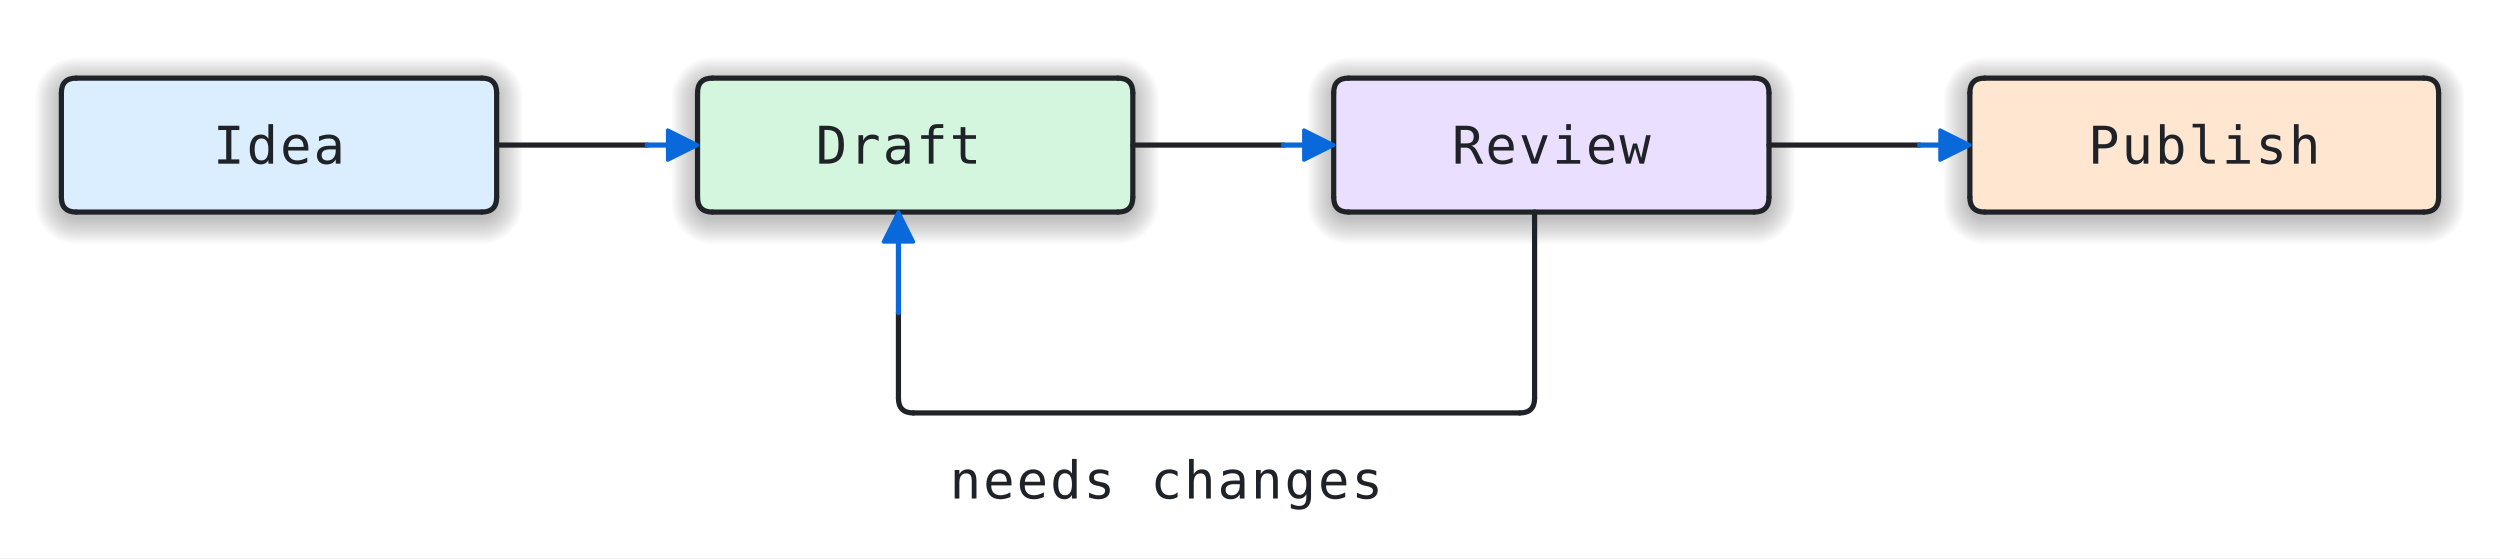
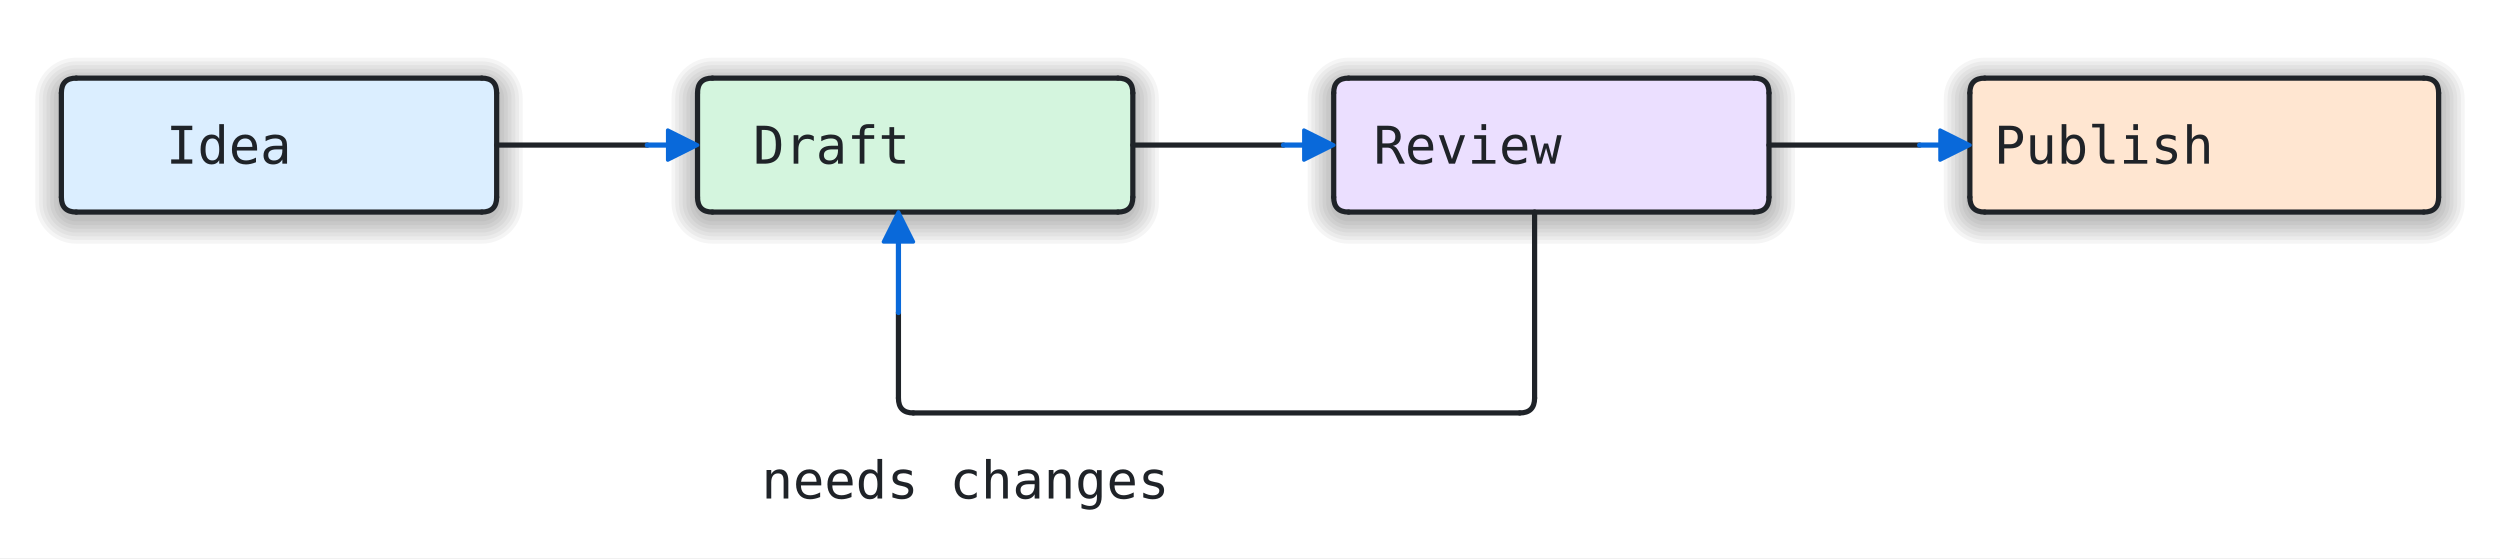
<svg xmlns="http://www.w3.org/2000/svg" viewBox="0 0 672 150" width="672" height="150" role="img" data-cell="9x18" data-pad="12" data-generator="ascii2svg 1.15.0">
-   <style>.sgl{stroke-width:1.4;stroke-linecap:round;stroke-linejoin:round;fill:none}.dbl{stroke-width:5;stroke-linecap:round;stroke-linejoin:round;fill:none}.dbl-gap{stroke-width:2;stroke-linecap:round;stroke-linejoin:round;fill:none}.head{stroke-width:1;stroke-linejoin:round}text{font:14px ui-monospace,SFMono-Regular,Menlo,Consolas,'DejaVu Sans Mono',monospace;text-anchor:middle;white-space:pre}.dash.n2{stroke-dasharray:4.2 4.8}.dash.n3{stroke-dasharray:2.6 3.4}.dash.n4{stroke-dasharray:1.4 3.1}.uml{stroke-width:1.2;stroke-linejoin:round}.ring{stroke-width:1.3}.foot{fill:none;stroke-width:1.4;stroke-linecap:round;stroke-linejoin:round}.blk{shape-rendering:crispEdges}.k3{fill-opacity:.75}.k2{fill-opacity:.5}.k1{fill-opacity:.28}.fill{transition:fill .25s}text,line,path,polygon,circle,.blk{pointer-events:none}@keyframes a2s-gap{0%{stroke-dasharray:1 2;stroke-dashoffset:1.01}60%,100%{stroke-dasharray:1 2;stroke-dashoffset:0}}@keyframes a2s-fade{0%{opacity:0}}@keyframes a2s-pop{0%{opacity:0;transform:scale(.2)}}@keyframes a2s-grow{0%{transform:scaleX(0)}}.blk{animation:a2s-grow .7s cubic-bezier(.3,.7,.4,1) backwards}.blk{transform-box:fill-box;transform-origin:left}.sgl,.dbl{animation:a2s-draw .6s cubic-bezier(.3,.7,.4,1) backwards}.dbl-gap{animation:a2s-gap .6s cubic-bezier(.3,.7,.4,1) backwards}.sgl.shaft,.sgl.dash{animation:a2s-fade .3s ease-out backwards}.head,.uml,.ring{animation:a2s-pop .45s cubic-bezier(.3,1.6,.5,1) backwards}.foot{animation:a2s-fade .4s ease-out backwards}.head,.uml,.ring{transform-box:fill-box;transform-origin:center}text{animation:a2s-fade .5s ease-out backwards}.glow,.shadow,.fill,.plate{animation:a2s-fade .8s ease-out backwards}.pulse .halo{fill-opacity:.28}@media (prefers-reduced-motion:reduce){*{animation:none!important}.pulse{display:none}}.r1{animation-delay:0.18s}.r6{animation-delay:0.66s}.bg,.fill,.plate{fill:#ffffff}.sgl,.dbl{stroke:#1f2328}.dbl-gap{stroke:#ffffff}.head{fill:#1f2328;stroke:#1f2328}text{fill:#1f2328}.glow{fill:#000000;fill-opacity:0.02}.shadow{fill:#000}.blk{fill:#1f2328}.uml,.ring{fill:#ffffff;stroke:#1f2328}.uml.solid{fill:#1f2328}.foot{stroke:#1f2328}.shaft{stroke:#0969da}.head{fill:#0969da;stroke:#0969da}.blk{fill:#0969da}.uml{stroke:#0969da}.uml.solid{fill:#0969da}.fill.tn{fill:#f6f8fa}.fill.t0c{fill:#f1f8ff}.fill.t0l{fill:#dbeeff}.fill.t1c{fill:#f0fbf3}.fill.t1l{fill:#d4f5de}.fill.t2c{fill:#f8f4ff}.fill.t2l{fill:#ebdfff}.fill.t3c{fill:#fff7f0}.fill.t3l{fill:#ffe6d1}.fill.t4c{fill:#fff4f9}.fill.t4l{fill:#ffdcec}.fill.t5c{fill:#effbfa}.fill.t5l{fill:#cef3ef}.fill:hover{fill:#e2edfc}@keyframes a2s-draw{0%{stroke-dasharray:1 2;stroke-dashoffset:1.01;stroke:#0969da}60%{stroke-dasharray:1 2;stroke-dashoffset:0;stroke:#0969da}100%{stroke-dasharray:1 2;stroke-dashoffset:0}}.pulse circle{fill:#0969da}.a2s-live.sgl,.a2s-live.dbl{stroke:#0969da}@media (prefers-color-scheme:dark){.bg,.fill,.plate{fill:#0d1117}.sgl,.dbl{stroke:#e6edf3}.dbl-gap{stroke:#0d1117}.head{fill:#e6edf3;stroke:#e6edf3}text{fill:#e6edf3}.glow{fill:#ffffff;fill-opacity:0.012}.shadow{fill:#000}.blk{fill:#e6edf3}.uml,.ring{fill:#0d1117;stroke:#e6edf3}.uml.solid{fill:#e6edf3}.foot{stroke:#e6edf3}.shaft{stroke:#58a6ff}.head{fill:#58a6ff;stroke:#58a6ff}.blk{fill:#58a6ff}.uml{stroke:#58a6ff}.uml.solid{fill:#58a6ff}.fill.tn{fill:#151b23}.fill.t0c{fill:#0f1a2b}.fill.t0l{fill:#15325a}.fill.t1c{fill:#0e1f16}.fill.t1l{fill:#16402a}.fill.t2c{fill:#1b1530}.fill.t2l{fill:#34245a}.fill.t3c{fill:#23180e}.fill.t3l{fill:#4a2e14}.fill.t4c{fill:#241421}.fill.t4l{fill:#4a1f3a}.fill.t5c{fill:#0c2023}.fill.t5l{fill:#124042}.fill:hover{fill:#1c2d45}@keyframes a2s-draw{0%{stroke-dasharray:1 2;stroke-dashoffset:1.01;stroke:#58a6ff}60%{stroke-dasharray:1 2;stroke-dashoffset:0;stroke:#58a6ff}100%{stroke-dasharray:1 2;stroke-dashoffset:0}}.pulse circle{fill:#58a6ff}.a2s-live.sgl,.a2s-live.dbl{stroke:#58a6ff}}</style>
+   <style>.sgl{stroke-width:1.4;stroke-linecap:round;stroke-linejoin:round;fill:none}.dbl{stroke-width:5;stroke-linecap:round;stroke-linejoin:round;fill:none}.dbl-gap{stroke-width:2;stroke-linecap:round;stroke-linejoin:round;fill:none}.head{stroke-width:1;stroke-linejoin:round}text{font:14px ui-monospace,SFMono-Regular,Menlo,Consolas,'DejaVu Sans Mono',monospace;text-anchor:middle;white-space:pre}.dash.n2{stroke-dasharray:4.2 4.8}.dash.n3{stroke-dasharray:2.6 3.4}.dash.n4{stroke-dasharray:1.4 3.1}.uml{stroke-width:1.2;stroke-linejoin:round}.ring{stroke-width:1.3}.foot{fill:none;stroke-width:1.4;stroke-linecap:round;stroke-linejoin:round}.blk{shape-rendering:crispEdges}.k3{fill-opacity:.75}.k2{fill-opacity:.5}.k1{fill-opacity:.28}.fill{transition:fill .25s}text,line,path,polygon,circle,.blk{pointer-events:none}@keyframes a2s-gap{0%{stroke-dasharray:1 2;stroke-dashoffset:1.01}60%,100%{stroke-dasharray:1 2;stroke-dashoffset:0}}@keyframes a2s-fade{0%{opacity:0}}@keyframes a2s-pop{0%{opacity:0;transform:scale(.2)}}@keyframes a2s-grow{0%{transform:scaleX(0)}}.blk{animation:a2s-grow .7s cubic-bezier(.3,.7,.4,1) backwards}.blk{transform-box:fill-box;transform-origin:left}.sgl,.dbl{animation:a2s-draw .6s cubic-bezier(.3,.7,.4,1) backwards}.dbl-gap{animation:a2s-gap .6s cubic-bezier(.3,.7,.4,1) backwards}.sgl.shaft,.sgl.dash{animation:a2s-fade .3s ease-out backwards}.head,.uml,.ring{animation:a2s-pop .45s cubic-bezier(.3,1.6,.5,1) backwards}.foot{animation:a2s-fade .4s ease-out backwards}.head,.uml,.ring{transform-box:fill-box;transform-origin:center}text{animation:a2s-fade .5s ease-out backwards}.glow,.shadow,.fill,.plate{animation:a2s-fade .8s ease-out backwards}.pulse .halo{fill-opacity:.28}@media (prefers-reduced-motion:reduce){*{animation:none!important}.pulse{display:none}}.r1{animation-delay:0.18s}.r6{animation-delay:0.66s}.bg,.fill,.plate{fill:#ffffff}.sgl,.dbl{stroke:#1f2328}.dbl-gap{stroke:#ffffff}.head{fill:#1f2328;stroke:#1f2328}text{fill:#1f2328}.glow{fill:#000000;fill-opacity:0.04}.shadow{fill:#000}.blk{fill:#1f2328}.uml,.ring{fill:#ffffff;stroke:#1f2328}.uml.solid{fill:#1f2328}.foot{stroke:#1f2328}.shaft{stroke:#0969da}.head{fill:#0969da;stroke:#0969da}.blk{fill:#0969da}.uml{stroke:#0969da}.uml.solid{fill:#0969da}.fill.tn{fill:#f6f8fa}.fill.t0c{fill:#f1f8ff}.fill.t0l{fill:#dbeeff}.fill.t1c{fill:#f0fbf3}.fill.t1l{fill:#d4f5de}.fill.t2c{fill:#f8f4ff}.fill.t2l{fill:#ebdfff}.fill.t3c{fill:#fff7f0}.fill.t3l{fill:#ffe6d1}.fill.t4c{fill:#fff4f9}.fill.t4l{fill:#ffdcec}.fill.t5c{fill:#effbfa}.fill.t5l{fill:#cef3ef}.fill:hover{fill:#e2edfc}@keyframes a2s-draw{0%{stroke-dasharray:1 2;stroke-dashoffset:1.01;stroke:#0969da}60%{stroke-dasharray:1 2;stroke-dashoffset:0;stroke:#0969da}100%{stroke-dasharray:1 2;stroke-dashoffset:0}}.pulse circle{fill:#0969da}.a2s-live.sgl,.a2s-live.dbl{stroke:#0969da}@media (prefers-color-scheme:dark){.bg,.fill,.plate{fill:#0d1117}.sgl,.dbl{stroke:#e6edf3}.dbl-gap{stroke:#0d1117}.head{fill:#e6edf3;stroke:#e6edf3}text{fill:#e6edf3}.glow{fill:#ffffff;fill-opacity:0.024}.shadow{fill:#000}.blk{fill:#e6edf3}.uml,.ring{fill:#0d1117;stroke:#e6edf3}.uml.solid{fill:#e6edf3}.foot{stroke:#e6edf3}.shaft{stroke:#58a6ff}.head{fill:#58a6ff;stroke:#58a6ff}.blk{fill:#58a6ff}.uml{stroke:#58a6ff}.uml.solid{fill:#58a6ff}.fill.tn{fill:#151b23}.fill.t0c{fill:#0f1a2b}.fill.t0l{fill:#15325a}.fill.t1c{fill:#0e1f16}.fill.t1l{fill:#16402a}.fill.t2c{fill:#1b1530}.fill.t2l{fill:#34245a}.fill.t3c{fill:#23180e}.fill.t3l{fill:#4a2e14}.fill.t4c{fill:#241421}.fill.t4l{fill:#4a1f3a}.fill.t5c{fill:#0c2023}.fill.t5l{fill:#124042}.fill:hover{fill:#1c2d45}@keyframes a2s-draw{0%{stroke-dasharray:1 2;stroke-dashoffset:1.01;stroke:#58a6ff}60%{stroke-dasharray:1 2;stroke-dashoffset:0;stroke:#58a6ff}100%{stroke-dasharray:1 2;stroke-dashoffset:0}}.pulse circle{fill:#58a6ff}.a2s-live.sgl,.a2s-live.dbl{stroke:#58a6ff}}</style>
  <rect width="100%" height="100%" fill="#ffffff" class="bg" />
  <rect x="9.5" y="15.5" width="131" height="50" rx="11" class="glow" style="animation-delay:0.00s" />
-   <rect x="10" y="16" width="130" height="49" rx="10.5" class="glow" style="animation-delay:0.00s" />
  <rect x="10.5" y="16.5" width="129" height="48" rx="10" class="glow" style="animation-delay:0.00s" />
-   <rect x="11" y="17" width="128" height="47" rx="9.5" class="glow" style="animation-delay:0.00s" />
  <rect x="11.5" y="17.5" width="127" height="46" rx="9" class="glow" style="animation-delay:0.00s" />
-   <rect x="12" y="18" width="126" height="45" rx="8.5" class="glow" style="animation-delay:0.00s" />
  <rect x="12.5" y="18.5" width="125" height="44" rx="8" class="glow" style="animation-delay:0.00s" />
-   <rect x="13" y="19" width="124" height="43" rx="7.5" class="glow" style="animation-delay:0.00s" />
  <rect x="13.5" y="19.5" width="123" height="42" rx="7" class="glow" style="animation-delay:0.00s" />
-   <rect x="14" y="20" width="122" height="41" rx="6.5" class="glow" style="animation-delay:0.00s" />
  <rect x="14.5" y="20.5" width="121" height="40" rx="6" class="glow" style="animation-delay:0.00s" />
-   <rect x="15" y="21" width="120" height="39" rx="5.5" class="glow" style="animation-delay:0.00s" />
  <rect x="15.5" y="21.5" width="119" height="38" rx="5" class="glow" style="animation-delay:0.00s" />
-   <rect x="16" y="22" width="118" height="37" rx="4.5" class="glow" style="animation-delay:0.00s" />
  <rect x="16.5" y="21" width="117" height="36" rx="4" class="fill t0l" style="animation-delay:0.00s" />
  <rect x="180.5" y="15.5" width="131" height="50" rx="11" class="glow" style="animation-delay:0.00s" />
-   <rect x="181" y="16" width="130" height="49" rx="10.5" class="glow" style="animation-delay:0.00s" />
  <rect x="181.5" y="16.5" width="129" height="48" rx="10" class="glow" style="animation-delay:0.00s" />
-   <rect x="182" y="17" width="128" height="47" rx="9.5" class="glow" style="animation-delay:0.00s" />
  <rect x="182.5" y="17.5" width="127" height="46" rx="9" class="glow" style="animation-delay:0.00s" />
-   <rect x="183" y="18" width="126" height="45" rx="8.5" class="glow" style="animation-delay:0.00s" />
  <rect x="183.5" y="18.5" width="125" height="44" rx="8" class="glow" style="animation-delay:0.00s" />
-   <rect x="184" y="19" width="124" height="43" rx="7.5" class="glow" style="animation-delay:0.00s" />
  <rect x="184.5" y="19.5" width="123" height="42" rx="7" class="glow" style="animation-delay:0.00s" />
-   <rect x="185" y="20" width="122" height="41" rx="6.5" class="glow" style="animation-delay:0.00s" />
  <rect x="185.5" y="20.5" width="121" height="40" rx="6" class="glow" style="animation-delay:0.00s" />
-   <rect x="186" y="21" width="120" height="39" rx="5.5" class="glow" style="animation-delay:0.00s" />
  <rect x="186.5" y="21.5" width="119" height="38" rx="5" class="glow" style="animation-delay:0.00s" />
-   <rect x="187" y="22" width="118" height="37" rx="4.5" class="glow" style="animation-delay:0.00s" />
  <rect x="187.5" y="21" width="117" height="36" rx="4" class="fill t1l" style="animation-delay:0.00s" />
  <rect x="351.5" y="15.5" width="131" height="50" rx="11" class="glow" style="animation-delay:0.00s" />
-   <rect x="352" y="16" width="130" height="49" rx="10.5" class="glow" style="animation-delay:0.00s" />
  <rect x="352.5" y="16.5" width="129" height="48" rx="10" class="glow" style="animation-delay:0.00s" />
-   <rect x="353" y="17" width="128" height="47" rx="9.5" class="glow" style="animation-delay:0.00s" />
  <rect x="353.5" y="17.5" width="127" height="46" rx="9" class="glow" style="animation-delay:0.00s" />
-   <rect x="354" y="18" width="126" height="45" rx="8.5" class="glow" style="animation-delay:0.00s" />
  <rect x="354.5" y="18.5" width="125" height="44" rx="8" class="glow" style="animation-delay:0.00s" />
-   <rect x="355" y="19" width="124" height="43" rx="7.5" class="glow" style="animation-delay:0.00s" />
  <rect x="355.5" y="19.5" width="123" height="42" rx="7" class="glow" style="animation-delay:0.00s" />
-   <rect x="356" y="20" width="122" height="41" rx="6.5" class="glow" style="animation-delay:0.00s" />
  <rect x="356.5" y="20.5" width="121" height="40" rx="6" class="glow" style="animation-delay:0.00s" />
-   <rect x="357" y="21" width="120" height="39" rx="5.5" class="glow" style="animation-delay:0.00s" />
  <rect x="357.5" y="21.5" width="119" height="38" rx="5" class="glow" style="animation-delay:0.00s" />
-   <rect x="358" y="22" width="118" height="37" rx="4.5" class="glow" style="animation-delay:0.00s" />
  <rect x="358.5" y="21" width="117" height="36" rx="4" class="fill t2l" style="animation-delay:0.00s" />
  <rect x="522.5" y="15.5" width="140" height="50" rx="11" class="glow" style="animation-delay:0.00s" />
-   <rect x="523" y="16" width="139" height="49" rx="10.5" class="glow" style="animation-delay:0.00s" />
  <rect x="523.5" y="16.5" width="138" height="48" rx="10" class="glow" style="animation-delay:0.00s" />
-   <rect x="524" y="17" width="137" height="47" rx="9.5" class="glow" style="animation-delay:0.00s" />
  <rect x="524.5" y="17.5" width="136" height="46" rx="9" class="glow" style="animation-delay:0.00s" />
-   <rect x="525" y="18" width="135" height="45" rx="8.5" class="glow" style="animation-delay:0.00s" />
  <rect x="525.5" y="18.5" width="134" height="44" rx="8" class="glow" style="animation-delay:0.00s" />
-   <rect x="526" y="19" width="133" height="43" rx="7.5" class="glow" style="animation-delay:0.00s" />
  <rect x="526.5" y="19.5" width="132" height="42" rx="7" class="glow" style="animation-delay:0.00s" />
-   <rect x="527" y="20" width="131" height="41" rx="6.5" class="glow" style="animation-delay:0.00s" />
  <rect x="527.5" y="20.5" width="130" height="40" rx="6" class="glow" style="animation-delay:0.00s" />
-   <rect x="528" y="21" width="129" height="39" rx="5.5" class="glow" style="animation-delay:0.00s" />
  <rect x="528.5" y="21.5" width="128" height="38" rx="5" class="glow" style="animation-delay:0.00s" />
-   <rect x="529" y="22" width="127" height="37" rx="4.5" class="glow" style="animation-delay:0.00s" />
  <rect x="529.5" y="21" width="126" height="36" rx="4" class="fill t3l" style="animation-delay:0.00s" />
  <path d="M20.5 21Q16.5 21 16.5 25" class="sgl" pathLength="1" style="animation-delay:0.00s;animation-duration:0.25s" />
  <path d="M129.5 21Q133.5 21 133.5 25" class="sgl" pathLength="1" style="animation-delay:0.00s;animation-duration:0.25s" />
  <path d="M191.5 21Q187.5 21 187.5 25" class="sgl" pathLength="1" style="animation-delay:0.00s;animation-duration:0.25s" />
  <path d="M300.5 21Q304.5 21 304.5 25" class="sgl" pathLength="1" style="animation-delay:0.00s;animation-duration:0.25s" />
  <path d="M362.5 21Q358.5 21 358.5 25" class="sgl" pathLength="1" style="animation-delay:0.00s;animation-duration:0.25s" />
  <path d="M471.5 21Q475.5 21 475.5 25" class="sgl" pathLength="1" style="animation-delay:0.00s;animation-duration:0.25s" />
  <path d="M533.5 21Q529.5 21 529.5 25" class="sgl" pathLength="1" style="animation-delay:0.00s;animation-duration:0.25s" />
  <path d="M651.5 21Q655.5 21 655.5 25" class="sgl" pathLength="1" style="animation-delay:0.00s;animation-duration:0.25s" />
  <path d="M20.5 57Q16.5 57 16.5 53" class="sgl" pathLength="1" style="animation-delay:0.19s;animation-duration:0.25s" />
  <path d="M129.5 57Q133.5 57 133.5 53" class="sgl" pathLength="1" style="animation-delay:0.19s;animation-duration:0.25s" />
  <path d="M191.5 57Q187.5 57 187.5 53" class="sgl" pathLength="1" style="animation-delay:0.19s;animation-duration:0.25s" />
  <path d="M300.5 57Q304.5 57 304.5 53" class="sgl" pathLength="1" style="animation-delay:0.19s;animation-duration:0.25s" />
  <path d="M362.5 57Q358.5 57 358.5 53" class="sgl" pathLength="1" style="animation-delay:0.19s;animation-duration:0.25s" />
  <path d="M471.5 57Q475.5 57 475.5 53" class="sgl" pathLength="1" style="animation-delay:0.19s;animation-duration:0.25s" />
  <path d="M533.5 57Q529.5 57 529.5 53" class="sgl" pathLength="1" style="animation-delay:0.19s;animation-duration:0.25s" />
  <path d="M651.5 57Q655.5 57 655.5 53" class="sgl" pathLength="1" style="animation-delay:0.19s;animation-duration:0.25s" />
  <path d="M245.5 111Q241.5 111 241.5 107" class="sgl" pathLength="1" style="animation-delay:0.48s;animation-duration:0.25s" />
  <path d="M408.5 111Q412.5 111 412.5 107" class="sgl" pathLength="1" style="animation-delay:0.48s;animation-duration:0.25s" />
  <line x1="20.5" y1="21" x2="129.5" y2="21" class="sgl" pathLength="1" style="animation-delay:0.00s;animation-duration:0.39s" />
  <line x1="191.5" y1="21" x2="300.5" y2="21" class="sgl" pathLength="1" style="animation-delay:0.00s;animation-duration:0.39s" />
  <line x1="362.5" y1="21" x2="471.5" y2="21" class="sgl" pathLength="1" style="animation-delay:0.00s;animation-duration:0.39s" />
  <line x1="533.5" y1="21" x2="651.5" y2="21" class="sgl" pathLength="1" style="animation-delay:0.00s;animation-duration:0.42s" />
  <line x1="133.5" y1="39" x2="174" y2="39" class="sgl" pathLength="1" style="animation-delay:0.10s;animation-duration:0.25s" />
  <line x1="304.5" y1="39" x2="345" y2="39" class="sgl" pathLength="1" style="animation-delay:0.10s;animation-duration:0.25s" />
  <line x1="475.5" y1="39" x2="516" y2="39" class="sgl" pathLength="1" style="animation-delay:0.10s;animation-duration:0.25s" />
  <line x1="20.5" y1="57" x2="129.5" y2="57" class="sgl" pathLength="1" style="animation-delay:0.19s;animation-duration:0.39s" />
  <line x1="191.5" y1="57" x2="300.5" y2="57" class="sgl" pathLength="1" style="animation-delay:0.19s;animation-duration:0.39s" />
  <line x1="362.5" y1="57" x2="471.5" y2="57" class="sgl" pathLength="1" style="animation-delay:0.19s;animation-duration:0.39s" />
  <line x1="533.5" y1="57" x2="651.5" y2="57" class="sgl" pathLength="1" style="animation-delay:0.19s;animation-duration:0.42s" />
  <line x1="245.5" y1="111" x2="408.5" y2="111" class="sgl" pathLength="1" style="animation-delay:0.48s;animation-duration:0.58s" />
  <line x1="16.5" y1="25" x2="16.5" y2="53" class="sgl" pathLength="1" style="animation-delay:0.07s;animation-duration:0.25s" />
  <line x1="133.5" y1="25" x2="133.5" y2="53" class="sgl" pathLength="1" style="animation-delay:0.07s;animation-duration:0.25s" />
  <line x1="187.5" y1="25" x2="187.5" y2="53" class="sgl" pathLength="1" style="animation-delay:0.07s;animation-duration:0.25s" />
  <line x1="241.5" y1="84" x2="241.5" y2="107" class="sgl" pathLength="1" style="animation-delay:0.39s;animation-duration:0.25s" />
  <line x1="304.5" y1="25" x2="304.5" y2="53" class="sgl" pathLength="1" style="animation-delay:0.07s;animation-duration:0.25s" />
  <line x1="358.5" y1="25" x2="358.5" y2="53" class="sgl" pathLength="1" style="animation-delay:0.07s;animation-duration:0.25s" />
  <line x1="412.5" y1="57" x2="412.5" y2="107" class="sgl" pathLength="1" style="animation-delay:0.24s;animation-duration:0.27s" />
  <line x1="475.5" y1="25" x2="475.5" y2="53" class="sgl" pathLength="1" style="animation-delay:0.07s;animation-duration:0.25s" />
  <line x1="529.5" y1="25" x2="529.5" y2="53" class="sgl" pathLength="1" style="animation-delay:0.07s;animation-duration:0.25s" />
  <line x1="655.5" y1="25" x2="655.5" y2="53" class="sgl" pathLength="1" style="animation-delay:0.07s;animation-duration:0.25s" />
  <line x1="174" y1="39" x2="181.5" y2="39" class="sgl shaft" style="animation-delay:0.25s" />
  <polygon points="179.5,35 179.5,43 187.5,39" class="head" style="animation-delay:0.25s" />
  <line x1="345" y1="39" x2="352.5" y2="39" class="sgl shaft" style="animation-delay:0.25s" />
  <polygon points="350.5,35 350.5,43 358.5,39" class="head" style="animation-delay:0.25s" />
  <line x1="516" y1="39" x2="523.5" y2="39" class="sgl shaft" style="animation-delay:0.25s" />
  <polygon points="521.5,35 521.5,43 529.5,39" class="head" style="animation-delay:0.25s" />
  <line x1="241.5" y1="84" x2="241.5" y2="63" class="sgl shaft" style="animation-delay:0.44s" />
  <polygon points="237.5,65 245.5,65 241.5,57" class="head" style="animation-delay:0.44s" />
-   <text x="61.5" y="44" class="r1">I</text>
-   <text x="70.5" y="44" class="r1">d</text>
-   <text x="79.5" y="44" class="r1">e</text>
-   <text x="88.5" y="44" class="r1">a</text>
-   <text x="223.5" y="44" class="r1">D</text>
-   <text x="232.5" y="44" class="r1">r</text>
-   <text x="241.5" y="44" class="r1">a</text>
-   <text x="250.5" y="44" class="r1">f</text>
-   <text x="259.5" y="44" class="r1">t</text>
-   <text x="394.5" y="44" class="r1">R</text>
-   <text x="403.5" y="44" class="r1">e</text>
-   <text x="412.5" y="44" class="r1">v</text>
-   <text x="421.5" y="44" class="r1">i</text>
-   <text x="430.5" y="44" class="r1">e</text>
-   <text x="439.5" y="44" class="r1">w</text>
-   <text x="565.5" y="44" class="r1">P</text>
-   <text x="574.5" y="44" class="r1">u</text>
-   <text x="583.5" y="44" class="r1">b</text>
-   <text x="592.5" y="44" class="r1">l</text>
-   <text x="601.5" y="44" class="r1">i</text>
-   <text x="610.5" y="44" class="r1">s</text>
-   <text x="619.5" y="44" class="r1">h</text>
-   <text x="259.5" y="134" class="r6">n</text>
-   <text x="268.5" y="134" class="r6">e</text>
-   <text x="277.5" y="134" class="r6">e</text>
-   <text x="286.5" y="134" class="r6">d</text>
-   <text x="295.5" y="134" class="r6">s</text>
-   <text x="313.5" y="134" class="r6">c</text>
-   <text x="322.5" y="134" class="r6">h</text>
-   <text x="331.5" y="134" class="r6">a</text>
-   <text x="340.5" y="134" class="r6">n</text>
-   <text x="349.5" y="134" class="r6">g</text>
-   <text x="358.5" y="134" class="r6">e</text>
-   <text x="367.5" y="134" class="r6">s</text>
+   <text x="61.5 70.5 79.5 88.5" y="44" class="r1">Idea</text>
+   <text x="223.5 232.5 241.5 250.5 259.5" y="44" class="r1">Draft</text>
+   <text x="394.5 403.5 412.5 421.5 430.5 439.5" y="44" class="r1">Review</text>
+   <text x="565.5 574.5 583.5 592.5 601.5 610.5 619.5" y="44" class="r1">Publish</text>
+   <text x="259.5 268.5 277.5 286.5 295.5 304.5 313.5 322.5 331.5 340.5 349.5 358.5 367.5" y="134" class="r6">needs changes</text>
  <g class="pulse" opacity="0">
    <circle r="5.5" class="halo" />
    <circle r="2.6" />
    <animateMotion path="M133.5 39L187.5 39" dur="1.30s" begin="1.58s" repeatCount="indefinite" calcMode="linear" keyPoints="0;1;1" keyTimes="0;0.308;1" />
    <animate attributeName="opacity" values="0;1;1;0;0" keyTimes="0;0.025;0.262;0.308;1" dur="1.30s" begin="1.58s" repeatCount="indefinite" />
  </g>
  <g class="pulse" opacity="0">
    <circle r="5.5" class="halo" />
    <circle r="2.6" />
    <animateMotion path="M304.5 39L358.5 39" dur="1.30s" begin="1.58s" repeatCount="indefinite" calcMode="linear" keyPoints="0;1;1" keyTimes="0;0.308;1" />
    <animate attributeName="opacity" values="0;1;1;0;0" keyTimes="0;0.025;0.262;0.308;1" dur="1.30s" begin="1.58s" repeatCount="indefinite" />
  </g>
  <g class="pulse" opacity="0">
    <circle r="5.5" class="halo" />
    <circle r="2.6" />
    <animateMotion path="M475.5 39L529.5 39" dur="1.30s" begin="1.58s" repeatCount="indefinite" calcMode="linear" keyPoints="0;1;1" keyTimes="0;0.308;1" />
    <animate attributeName="opacity" values="0;1;1;0;0" keyTimes="0;0.025;0.262;0.308;1" dur="1.30s" begin="1.58s" repeatCount="indefinite" />
  </g>
  <g class="pulse" opacity="0">
    <circle r="5.5" class="halo" />
    <circle r="2.6" />
    <animateMotion path="M412.5 57L412.5 111L241.5 111L241.5 57" dur="2.76s" begin="1.58s" repeatCount="indefinite" calcMode="linear" keyPoints="0;1;1" keyTimes="0;0.674;1" />
    <animate attributeName="opacity" values="0;1;1;0;0" keyTimes="0;0.054;0.573;0.674;1" dur="2.76s" begin="1.58s" repeatCount="indefinite" />
  </g>
</svg>
